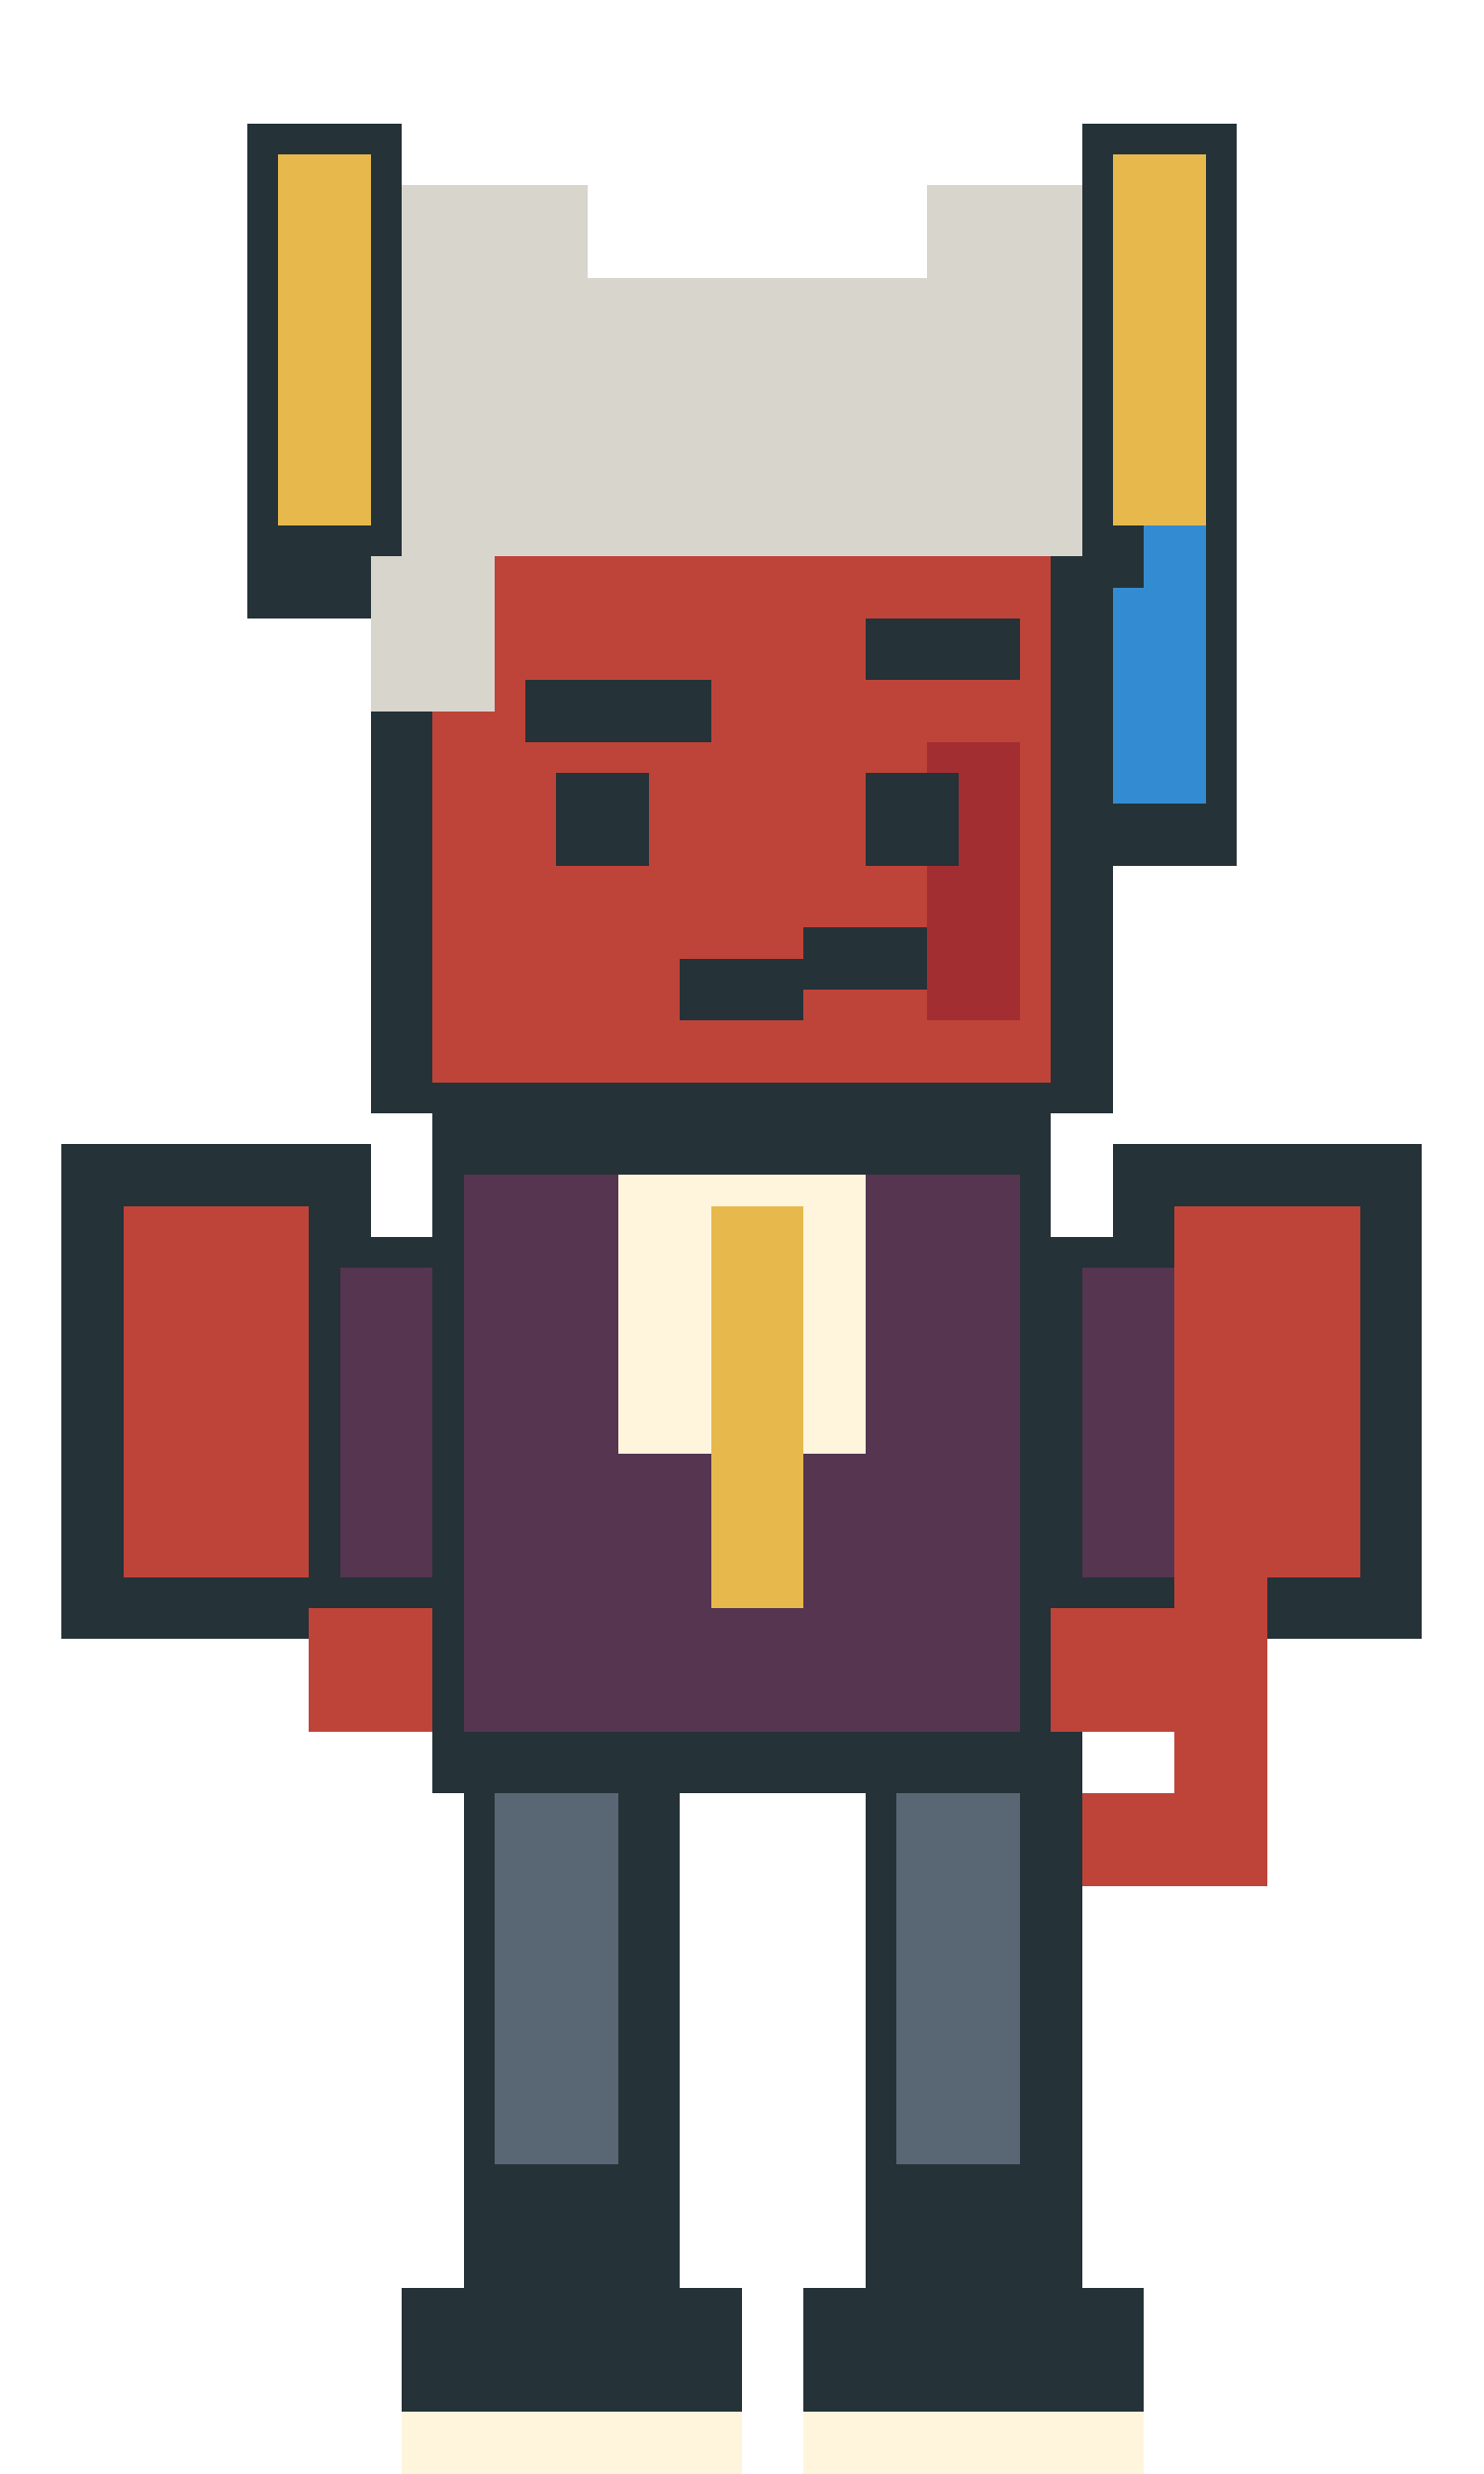
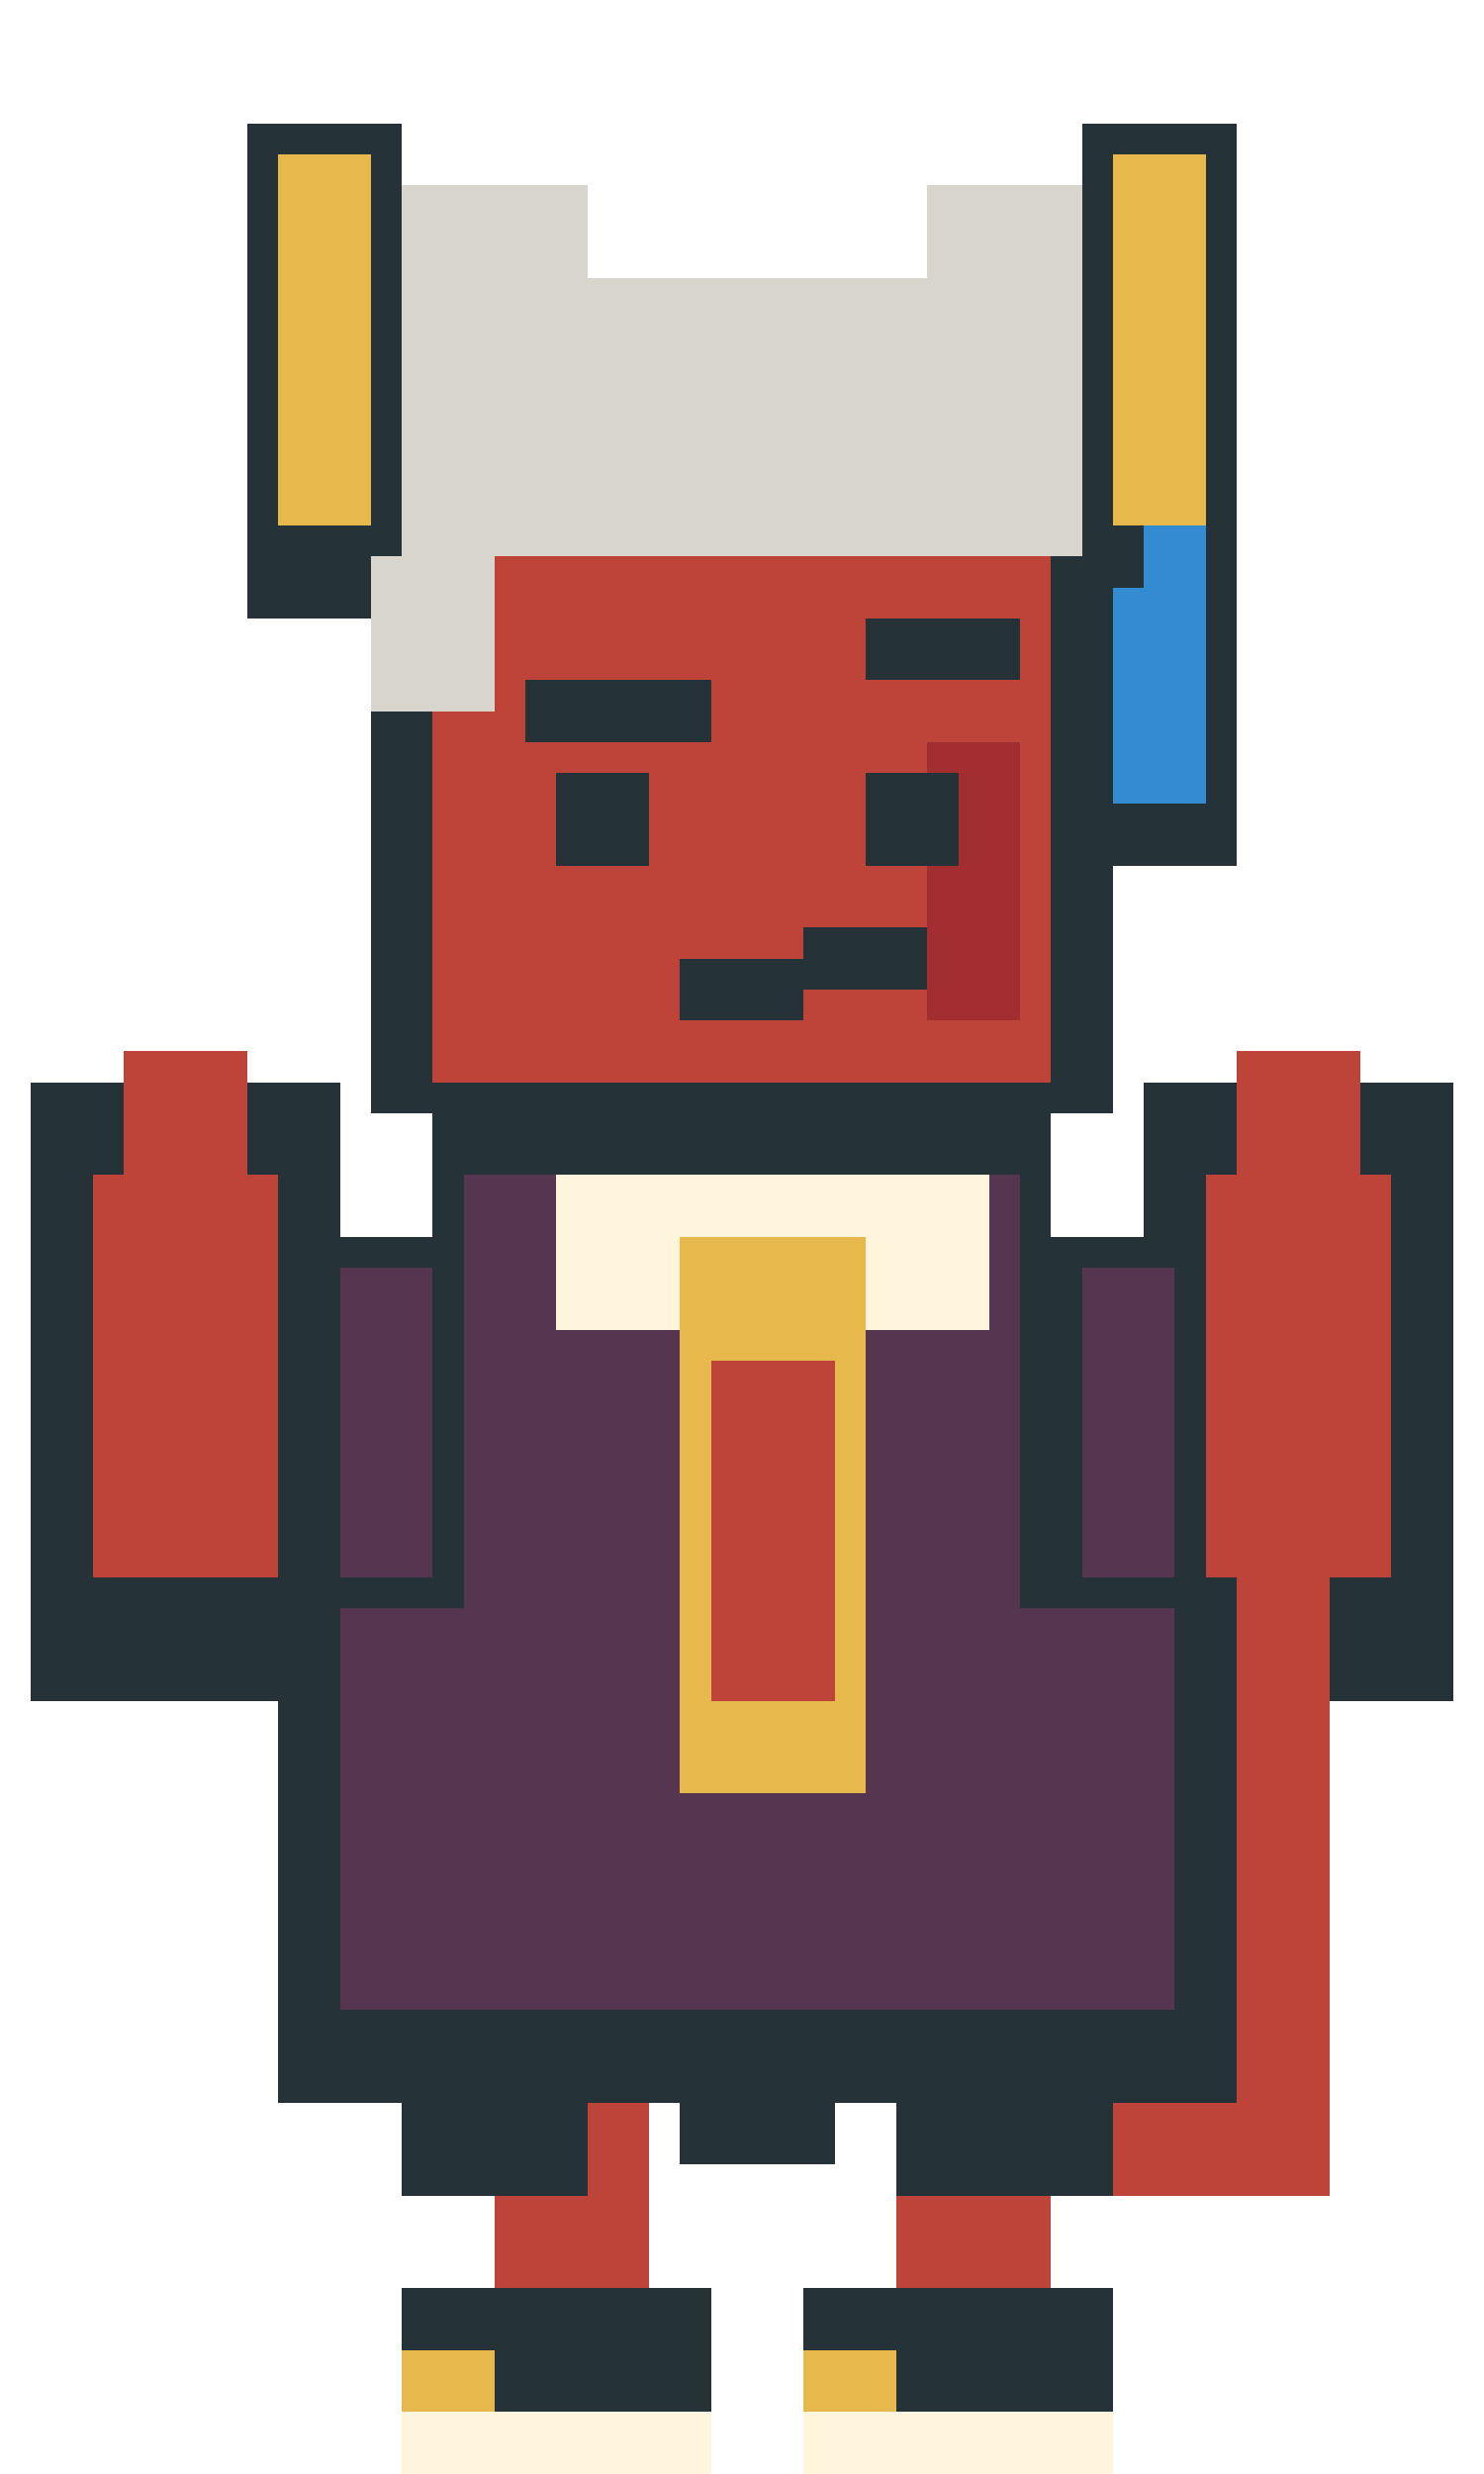
<svg xmlns="http://www.w3.org/2000/svg" width="48" height="80" viewBox="0 0 48 80" shape-rendering="crispEdges">
-   <rect x="2" y="37" width="10" height="16" fill="#253238" />
-   <rect x="4" y="39" width="6" height="12" fill="#be443a" />
-   <rect x="36" y="37" width="10" height="16" fill="#253238" />
-   <rect x="38" y="39" width="6" height="12" fill="#be443a" />
-   <rect x="38" y="49" width="3" height="11" fill="#be443a" />
-   <rect x="34" y="58" width="7" height="3" fill="#be443a" />
-   <rect x="14" y="36" width="20" height="22" fill="#253238" />
-   <rect x="15" y="38" width="18" height="18" fill="#553550" />
-   <rect x="15" y="56" width="7" height="19" fill="#253238" />
-   <rect x="16" y="58" width="4" height="12" fill="#586773" />
-   <rect x="13" y="74" width="11" height="5" fill="#253238" />
-   <rect x="13" y="78" width="11" height="2" fill="#fff5dc" />
-   <rect x="28" y="56" width="7" height="19" fill="#253238" />
-   <rect x="29" y="58" width="4" height="12" fill="#586773" />
-   <rect x="26" y="74" width="11" height="5" fill="#253238" />
-   <rect x="26" y="78" width="11" height="2" fill="#fff5dc" />
+   <rect x="1" y="35" width="10" height="20" fill="#253238" />
+   <rect x="3" y="38" width="6" height="13" fill="#be443a" />
+   <rect x="4" y="34" width="4" height="6" fill="#be443a" />
+   <rect x="37" y="35" width="10" height="20" fill="#253238" />
+   <rect x="39" y="38" width="6" height="13" fill="#be443a" />
+   <rect x="40" y="34" width="4" height="6" fill="#be443a" />
+   <rect x="40" y="48" width="3" height="23" fill="#be443a" />
+   <rect x="36" y="68" width="7" height="3" fill="#be443a" />
+   <rect x="35" y="64" width="5" height="5" fill="#be443a" />
+   <rect x="14" y="36" width="20" height="24" fill="#253238" />
+   <rect x="15" y="38" width="18" height="20" fill="#553550" />
+   <rect x="16" y="65" width="5" height="10" fill="#be443a" />
+   <rect x="13" y="74" width="10" height="5" fill="#253238" />
+   <rect x="13" y="76" width="3" height="3" fill="#e7b94c" />
+   <rect x="13" y="78" width="10" height="2" fill="#fff5dc" />
+   <rect x="29" y="65" width="5" height="10" fill="#be443a" />
+   <rect x="26" y="74" width="10" height="5" fill="#253238" />
+   <rect x="26" y="76" width="3" height="3" fill="#e7b94c" />
+   <rect x="26" y="78" width="10" height="2" fill="#fff5dc" />
  <rect x="10" y="40" width="4" height="15" fill="#253238" />
  <rect x="11" y="41" width="3" height="10" fill="#553550" />
  <rect x="10" y="52" width="4" height="4" fill="#be443a" />
  <rect x="34" y="40" width="4" height="15" fill="#253238" />
  <rect x="35" y="41" width="3" height="10" fill="#553550" />
  <rect x="34" y="52" width="4" height="4" fill="#be443a" />
-   <rect x="20" y="38" width="8" height="9" fill="#fff5dc" />
-   <rect x="23" y="39" width="3" height="13" fill="#e7b94c" />
+   <rect x="9" y="52" width="31" height="16" fill="#253238" />
+   <rect x="11" y="52" width="27" height="13" fill="#553550" />
+   <rect x="13" y="65" width="6" height="6" fill="#253238" />
+   <rect x="29" y="65" width="7" height="6" fill="#253238" />
+   <rect x="22" y="65" width="5" height="5" fill="#253238" />
+   <rect x="18" y="38" width="14" height="5" fill="#fff5dc" />
+   <rect x="22" y="40" width="6" height="18" fill="#e7b94c" />
+   <rect x="23" y="44" width="4" height="11" fill="#be443a" />
  <rect x="12" y="12" width="24" height="24" fill="#253238" />
  <rect x="14" y="15" width="20" height="20" fill="#be443a" />
  <rect x="12" y="9" width="24" height="9" fill="#d8d5cd" />
  <rect x="13" y="6" width="6" height="9" fill="#d8d5cd" />
  <rect x="30" y="6" width="5" height="9" fill="#d8d5cd" />
  <rect x="8" y="4" width="5" height="16" fill="#253238" />
  <rect x="35" y="4" width="5" height="16" fill="#253238" />
  <rect x="9" y="5" width="3" height="12" fill="#e7b94c" />
  <rect x="36" y="5" width="3" height="12" fill="#e7b94c" />
  <rect x="12" y="18" width="4" height="5" fill="#d8d5cd" />
  <rect x="30" y="24" width="3" height="9" fill="#a32e32" />
  <rect x="17" y="22" width="6" height="2" fill="#253238" />
  <rect x="28" y="20" width="5" height="2" fill="#253238" />
  <rect x="18" y="25" width="3" height="3" fill="#253238" />
  <rect x="28" y="25" width="3" height="3" fill="#253238" />
  <rect x="22" y="31" width="4" height="2" fill="#253238" />
  <rect x="26" y="30" width="4" height="2" fill="#253238" />
  <rect x="35" y="19" width="5" height="9" fill="#253238" />
  <rect x="36" y="19" width="3" height="7" fill="#338cd1" />
  <rect x="37" y="17" width="2" height="3" fill="#338cd1" />
</svg>
